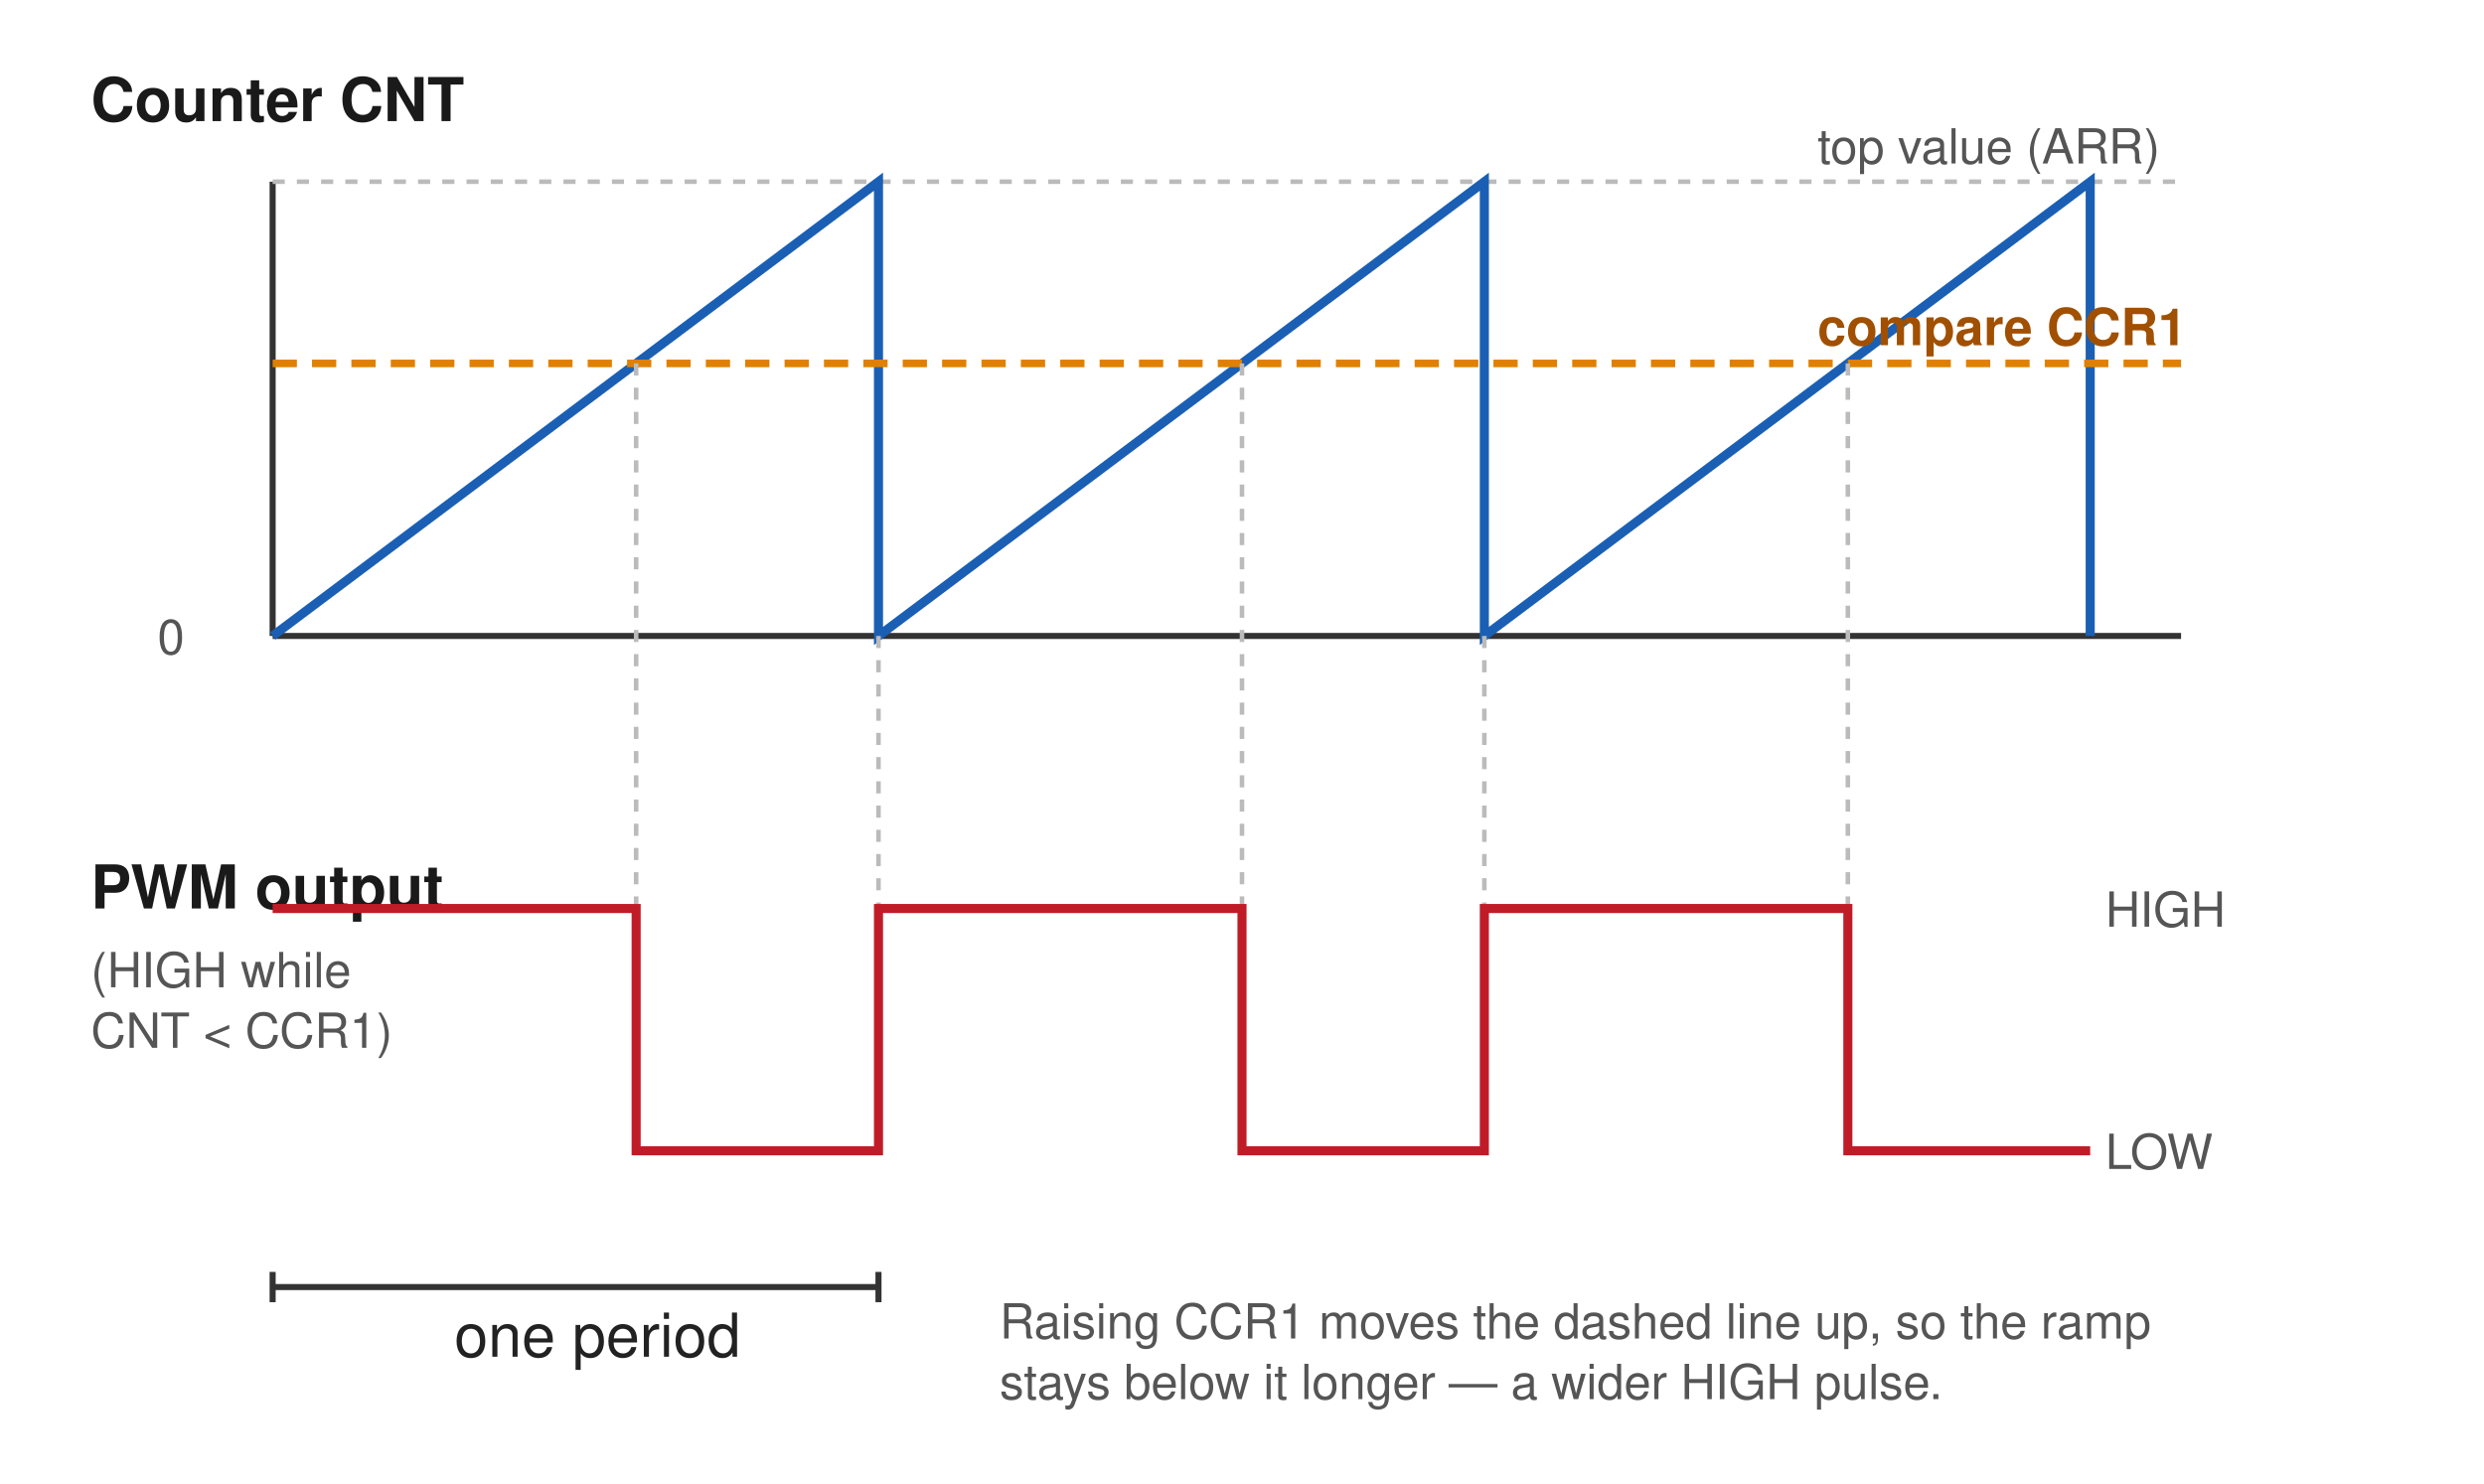
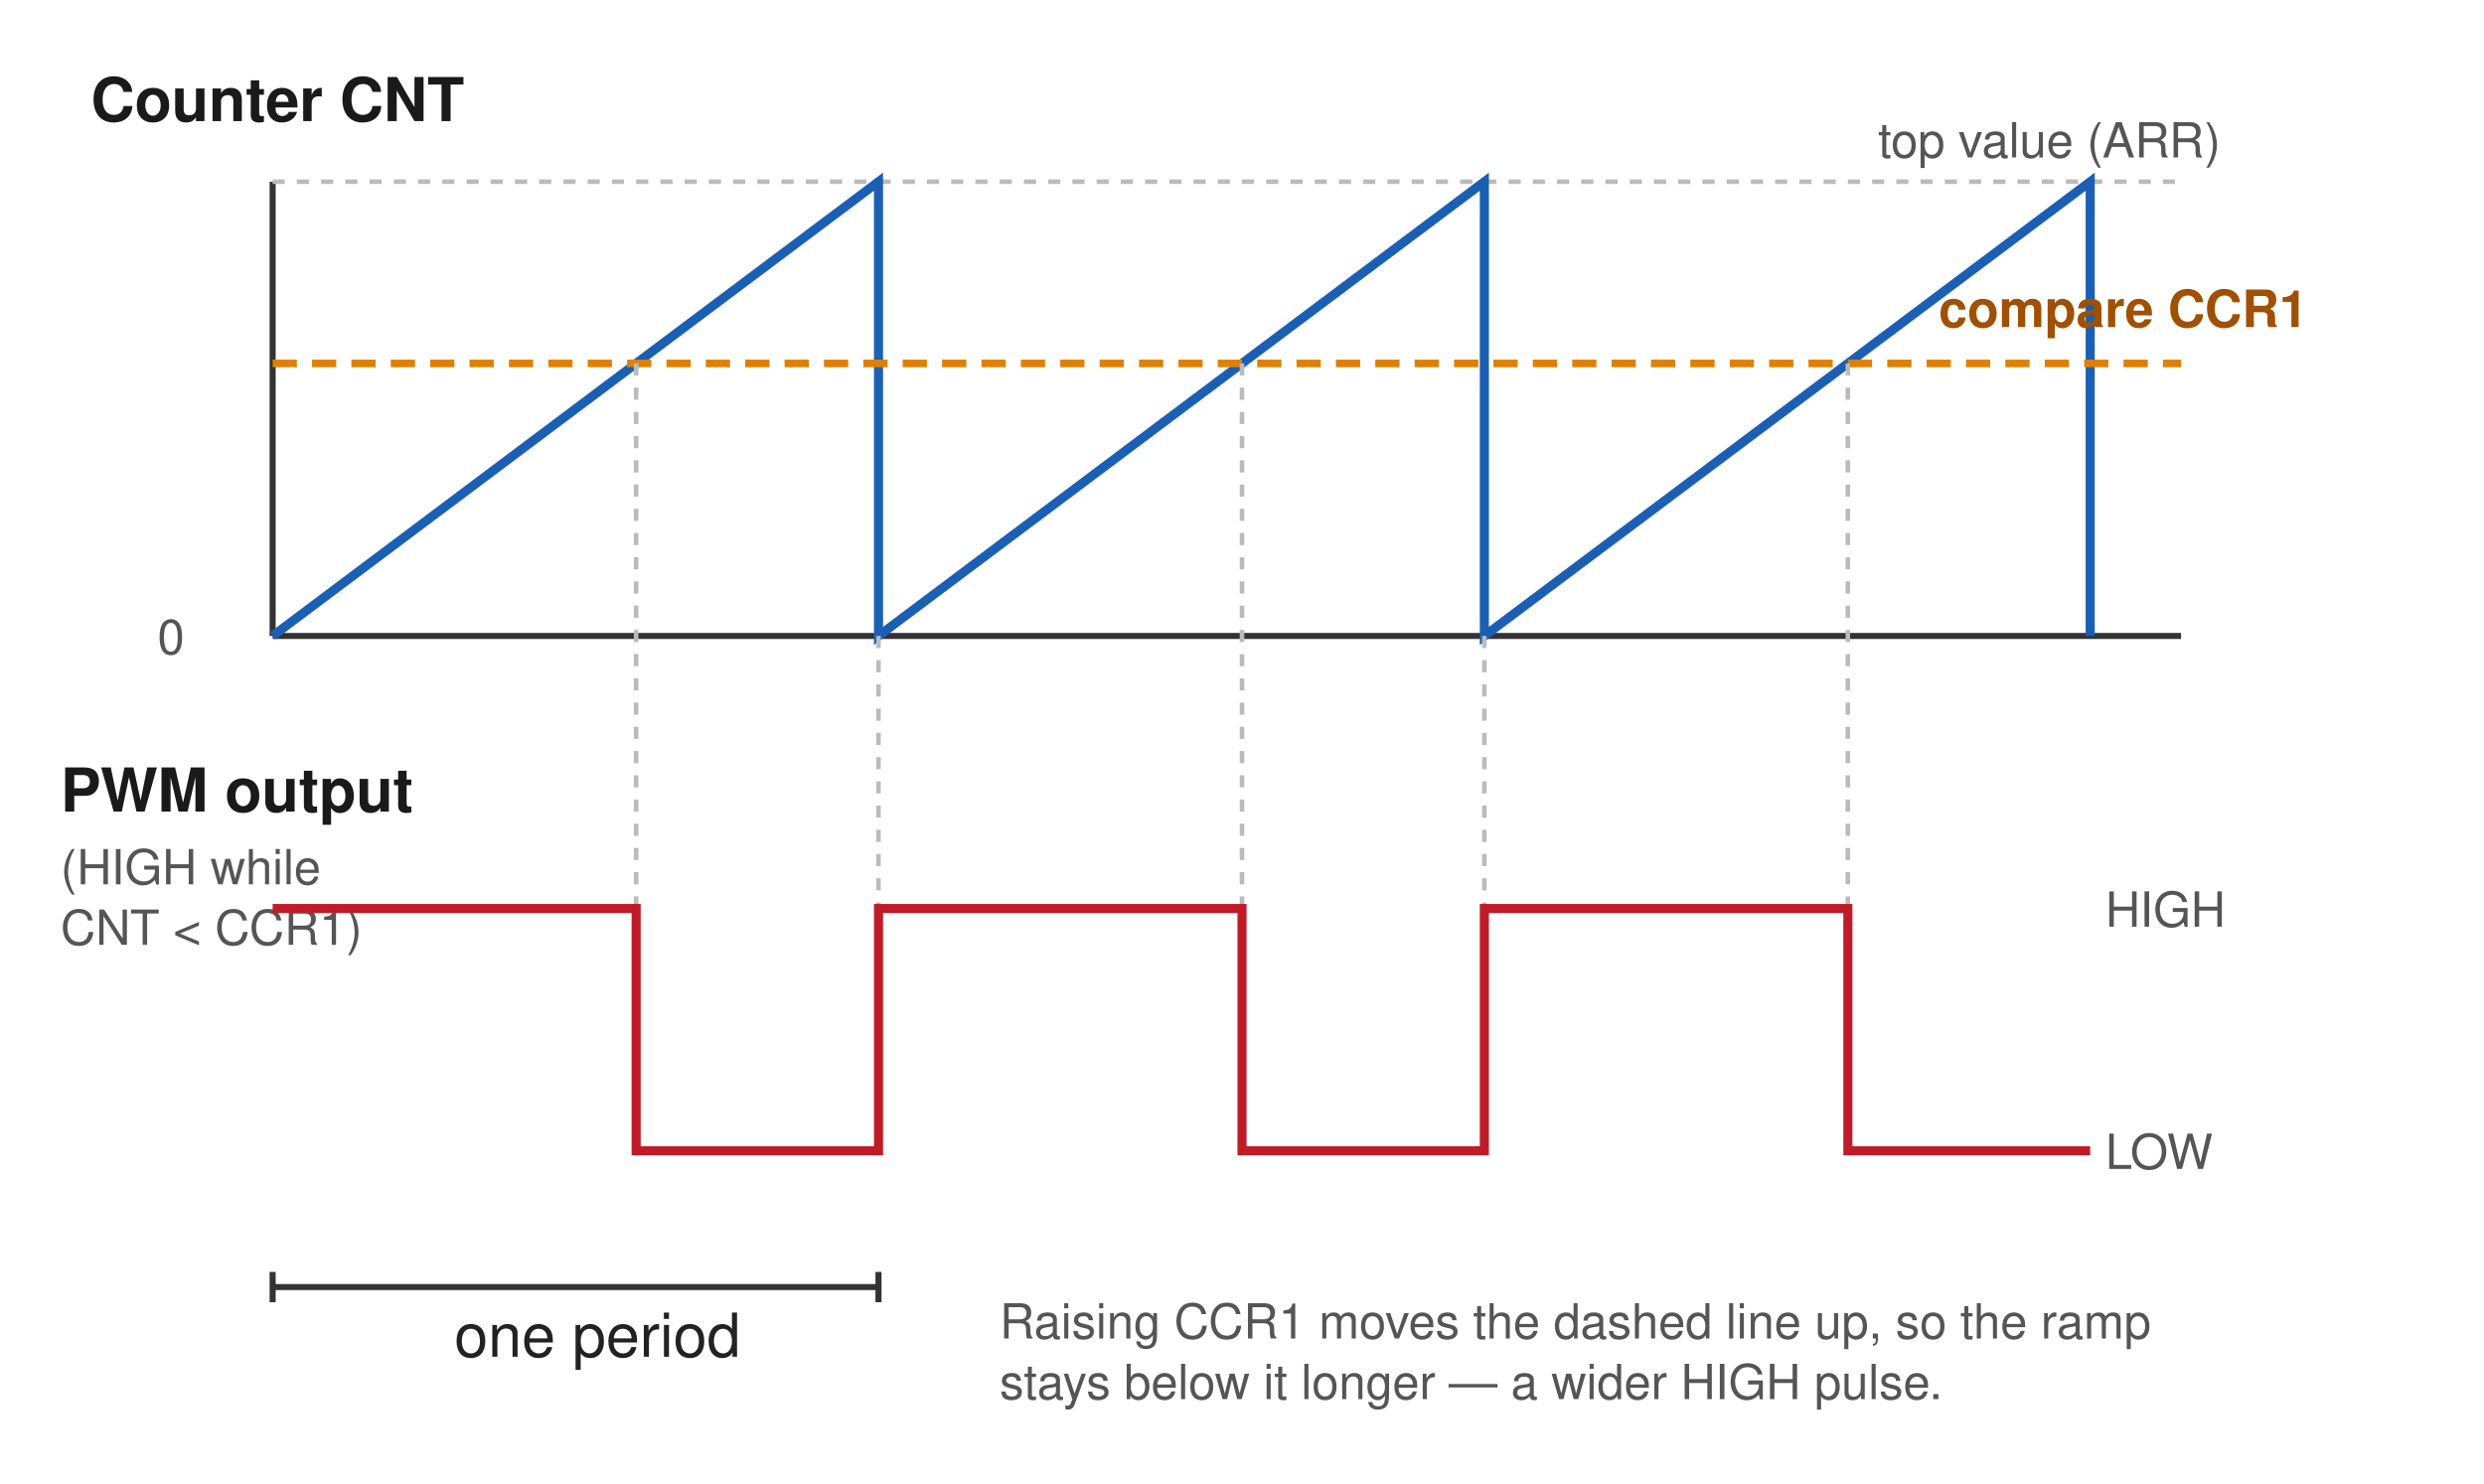
<svg xmlns="http://www.w3.org/2000/svg" viewBox="0 0 820 490" width="820" height="490">
  <defs>
    <style>
      .axis { stroke:#333; stroke-width:2; fill:none; }
      .ramp { stroke:#1a5fb4; stroke-width:3; fill:none; }
      .out  { stroke:#c01c28; stroke-width:3; fill:none; }
      .cmp  { stroke:#e08000; stroke-width:2.5; stroke-dasharray:8 5; fill:none; }
      .guide{ stroke:#bbb; stroke-width:1.5; stroke-dasharray:4 4; fill:none; }
      .lbl  { font:20px Helvetica,Arial,sans-serif; fill:#222; }
      .lblb { font:bold 20px Helvetica,Arial,sans-serif; fill:#1a1a1a; }
      .sm   { font:16px Helvetica,Arial,sans-serif; fill:#555; }
      .cmpt { font:bold 17px Helvetica,Arial,sans-serif; fill:#a05000; }
    </style>
  </defs>
  <rect width="100%" height="100%" fill="#ffffff" />
  <text class="lblb" x="30" y="40">Counter CNT</text>
  <line class="axis" x1="90" y1="60" x2="90" y2="210" />
  <line class="axis" x1="90" y1="210" x2="720" y2="210" />
  <line class="guide" x1="90" y1="60" x2="720" y2="60" />
-   <text class="sm" x="600" y="54">top value (ARR)</text>
+   <text class="sm" x="620" y="52">top value (ARR)</text>
  <text class="sm" x="52" y="216">0</text>
  <path class="ramp" d="M90,210 L290,60 L290,210 L490,60 L490,210 L690,60 L690,210" />
  <line class="cmp" x1="90" y1="120" x2="720" y2="120" />
-   <text class="cmpt" x="600" y="114">compare CCR1</text>
+   <text class="cmpt" x="640" y="108">compare CCR1</text>
  <line class="guide" x1="210" y1="120" x2="210" y2="380" />
  <line class="guide" x1="410" y1="120" x2="410" y2="380" />
  <line class="guide" x1="610" y1="120" x2="610" y2="380" />
  <line class="guide" x1="290" y1="210" x2="290" y2="380" />
  <line class="guide" x1="490" y1="210" x2="490" y2="380" />
-   <text class="lblb" x="30" y="300">PWM output</text>
-   <text class="sm" x="30" y="326">(HIGH while</text>
-   <text class="sm" x="30" y="346">CNT &lt; CCR1)</text>
+   <text class="lblb" x="20" y="268">PWM output</text>
+   <text class="sm" x="20" y="292">(HIGH while</text>
+   <text class="sm" x="20" y="312">CNT &lt; CCR1)</text>
  <path class="out" d="M90,300 L210,300 L210,380 L290,380 L290,300 L410,300 L410,380 L490,380 L490,300 L610,300 L610,380 L690,380" />
  <text class="sm" x="695" y="306">HIGH</text>
  <text class="sm" x="695" y="386">LOW</text>
  <line class="axis" x1="90" y1="425" x2="290" y2="425" />
  <line class="axis" x1="90" y1="420" x2="90" y2="430" />
  <line class="axis" x1="290" y1="420" x2="290" y2="430" />
  <text class="lbl" x="150" y="448">one period</text>
  <text class="sm" x="330" y="442">Raising CCR1 moves the dashed line up, so the ramp
  </text>
  <text class="sm" x="330" y="462">stays below it longer — a wider HIGH pulse.</text>
</svg>
